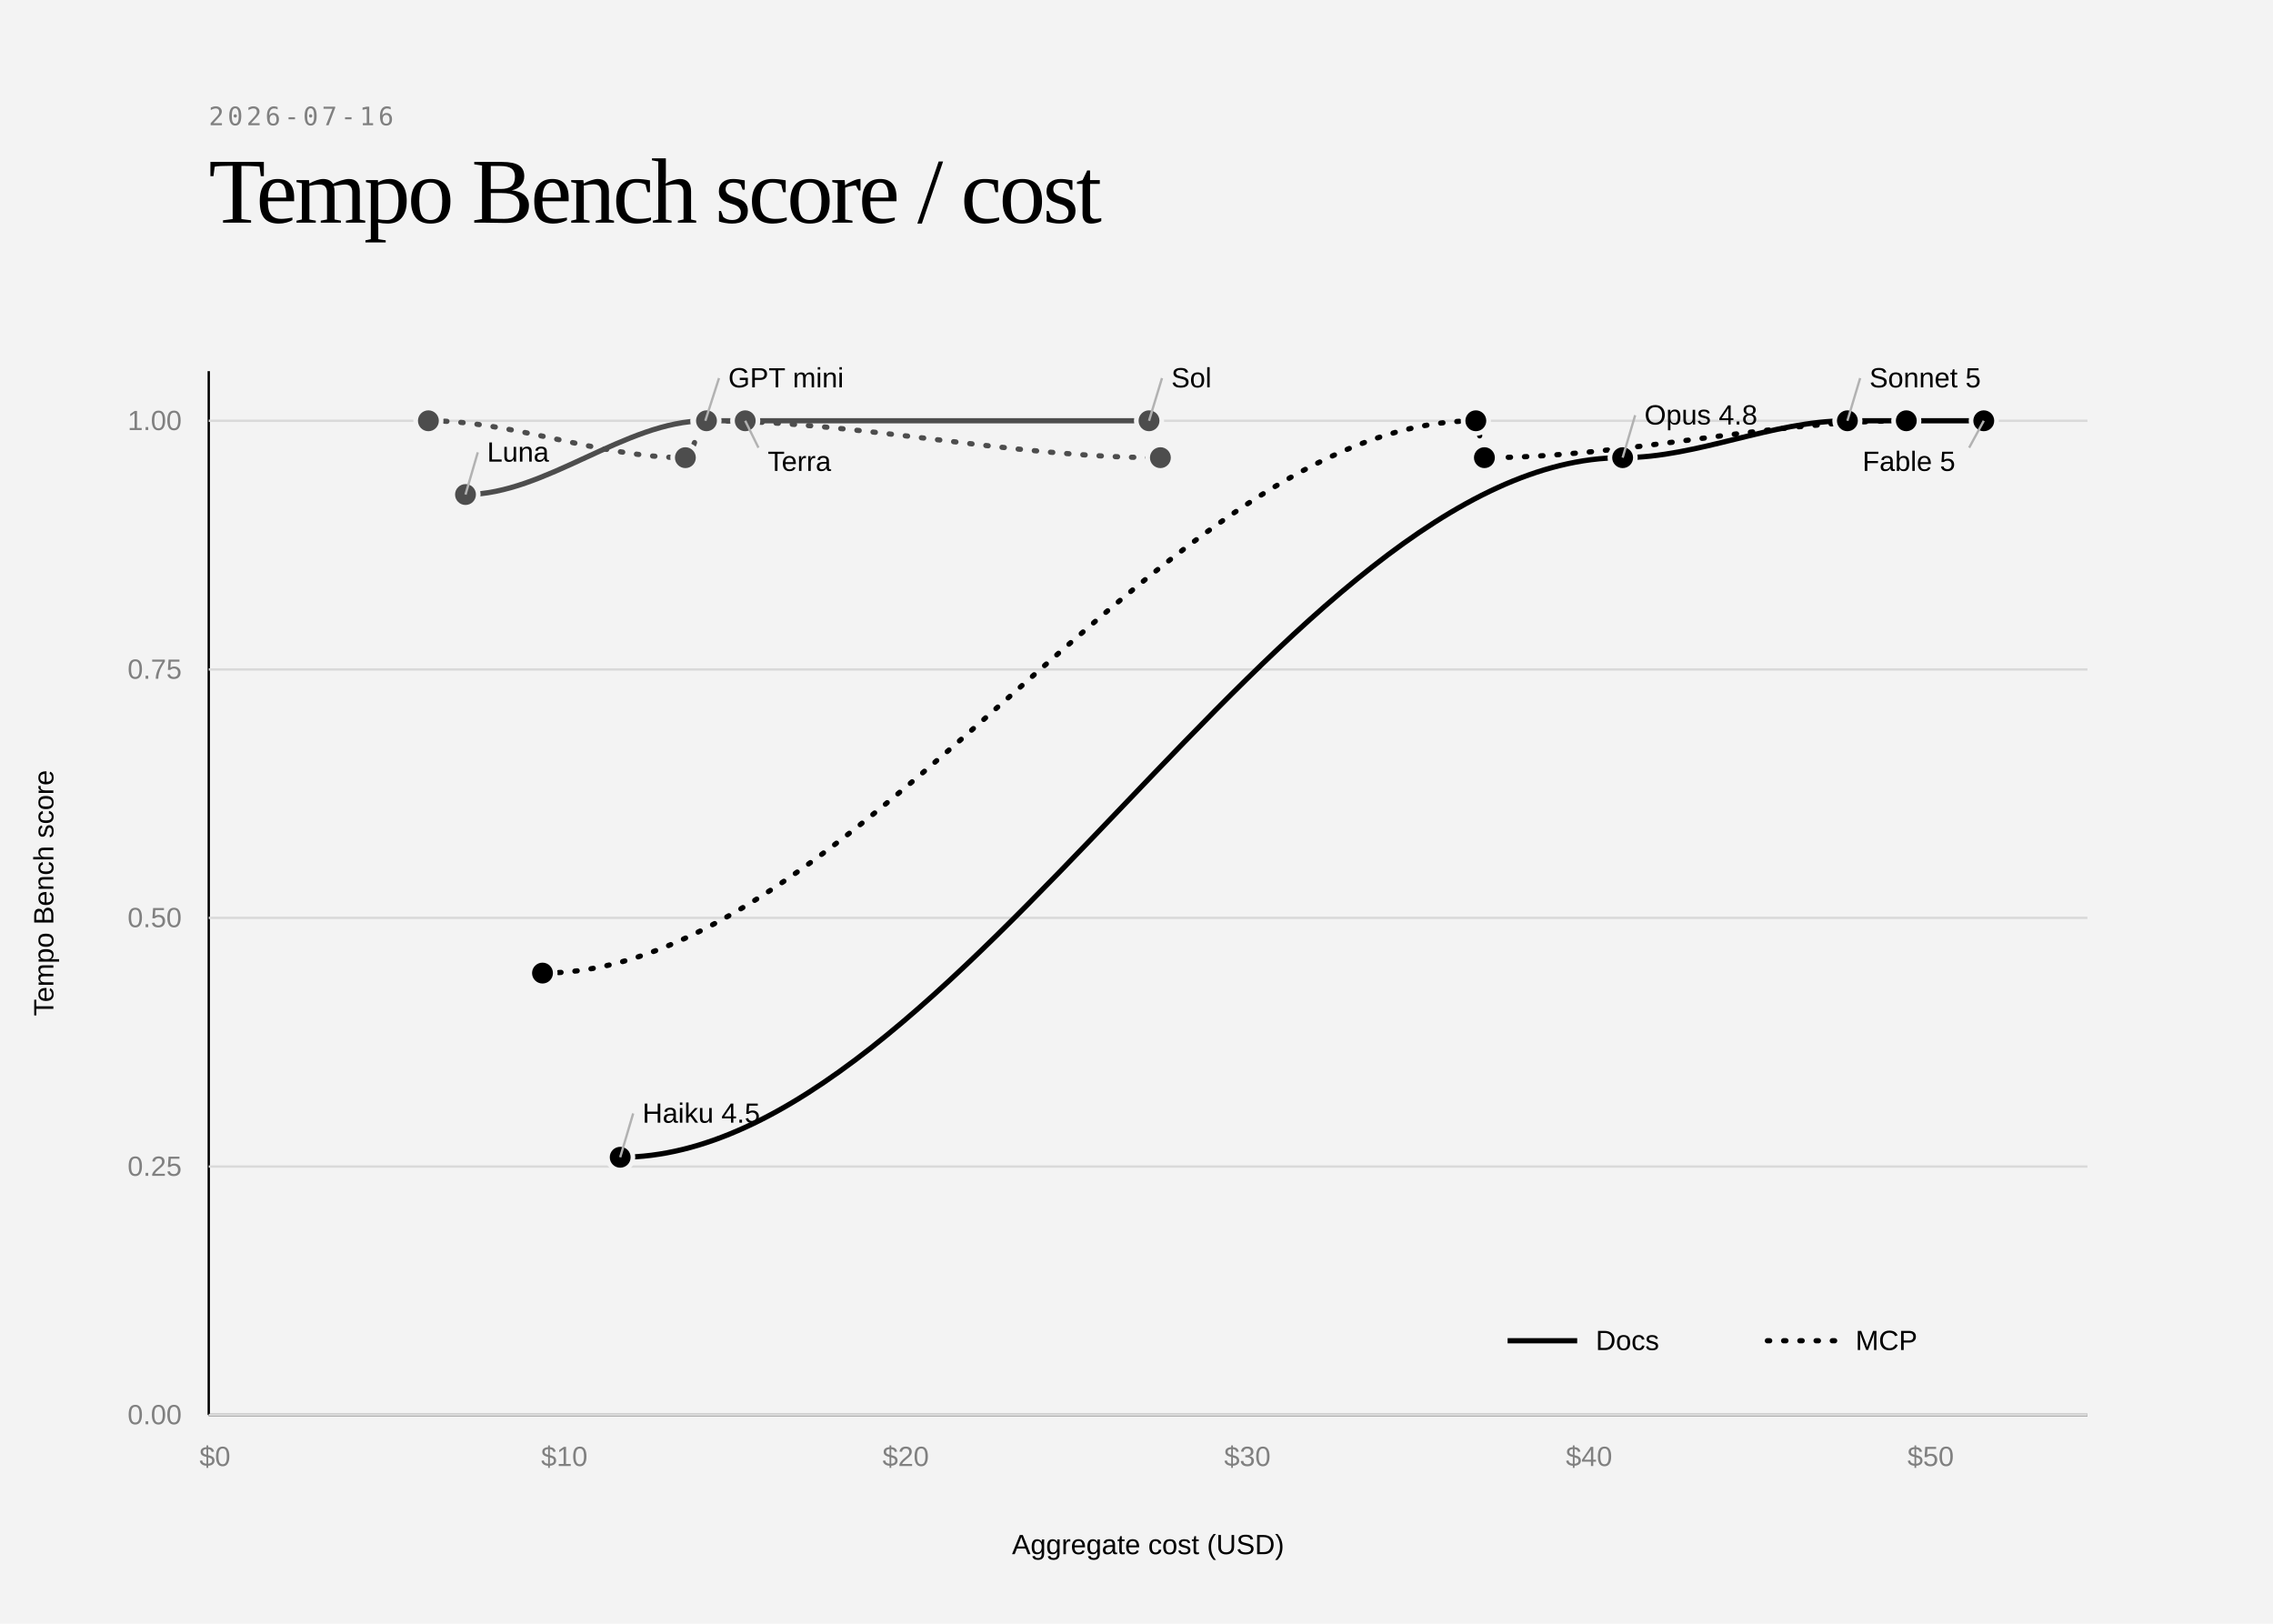
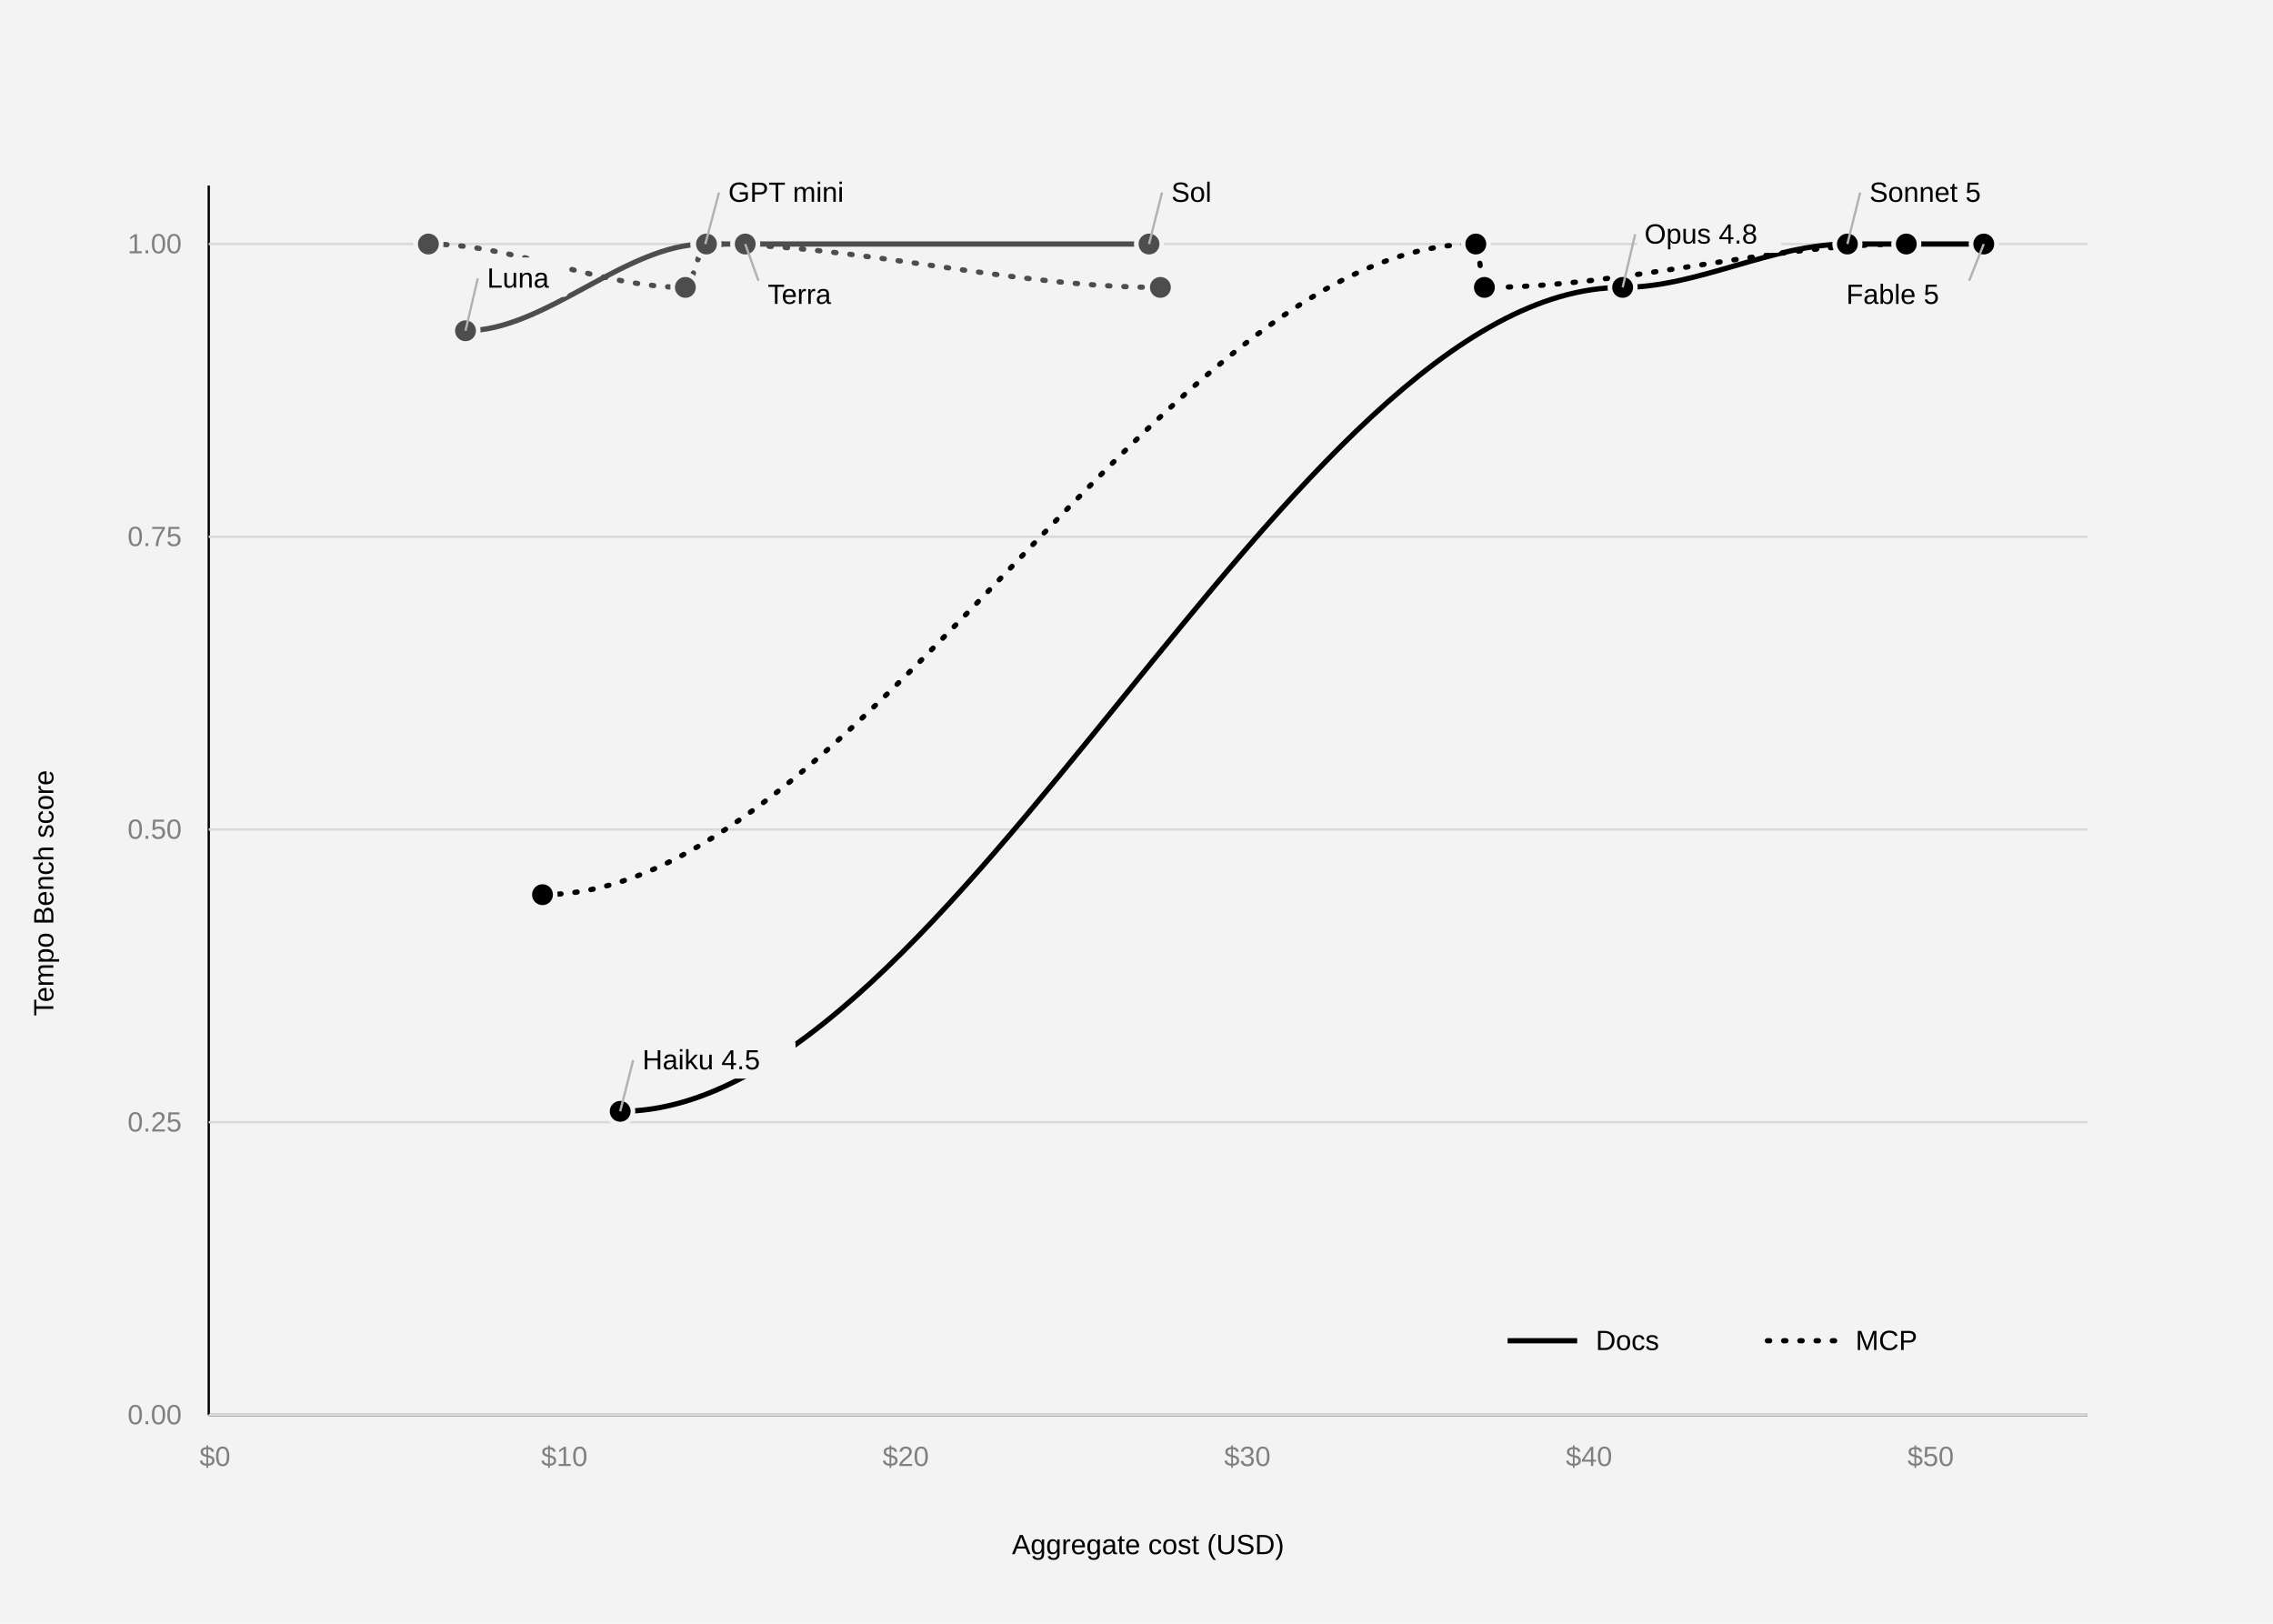
<svg xmlns="http://www.w3.org/2000/svg" width="980" height="700" viewBox="0 0 980 700" role="img" aria-labelledby="title desc">
  <style>
    .page { fill: #f3f3f3; } .ink { fill: #000; } .muted { fill: #808080; }
-     .eyebrow { font: 500 11px 'IBM Plex Mono', monospace; letter-spacing: 1.5px; text-transform: uppercase; }
-     .title { font: 300 40px 'HB Set', 'Times New Roman', Georgia, serif; letter-spacing: -1.2px; }
    .subtitle, .axis-label, .tick, .key { font: 400 12px 'Pilat', Arial, Helvetica, sans-serif; }
    .point-label { font: 400 12px 'Pilat', Arial, Helvetica, sans-serif; }
    .axis { stroke: #000; stroke-width: 1; } .grid { stroke: #d9d9d9; stroke-width: 1; }
    .leader { stroke: #b2b2b2; stroke-width: 1; } .claude { stroke: #000; fill: #000; }
+     .label-background { fill: #f3f3f3; }
    .gpt { stroke: #4d4d4d; fill: #4d4d4d; } .docs { fill: none; stroke-width: 2.25; }
    .mcp { fill: none; stroke-width: 2.25; stroke-dasharray: 1 6; stroke-linecap: round; }
-     .point { stroke: #f3f3f3; stroke-width: 2; }
+     .line-point { stroke: #f3f3f3; stroke-width: 2; } .dot { stroke-width: 2; }
  </style>
  <rect class="page" width="980" height="700" />
-   <text x="90" y="54" class="eyebrow muted">2026-07-16</text>
-   <text x="90" y="96" class="title ink">Tempo Bench score / cost</text>
  <line x1="90" y1="610" x2="900" y2="610" class="axis" />
-   <line x1="90" y1="160" x2="90" y2="610" class="axis" />
+   <line x1="90" y1="80" x2="90" y2="610" class="axis" />
  <g class="grid">
    <line x1="90" y1="610" x2="900" y2="610" />
-     <line x1="90" y1="502.9" x2="900" y2="502.9" />
-     <line x1="90" y1="395.7" x2="900" y2="395.7" />
-     <line x1="90" y1="288.6" x2="900" y2="288.6" />
-     <line x1="90" y1="181.4" x2="900" y2="181.4" />
+     <line x1="90" y1="483.8" x2="900" y2="483.8" />
+     <line x1="90" y1="357.6" x2="900" y2="357.6" />
+     <line x1="90" y1="231.4" x2="900" y2="231.4" />
+     <line x1="90" y1="105.2" x2="900" y2="105.2" />
  </g>
  <g class="tick muted">
    <text x="55" y="614">0.00</text>
-     <text x="55" y="506.9">0.25</text>
-     <text x="55" y="399.7">0.50</text>
-     <text x="55" y="292.6">0.75</text>
-     <text x="55" y="185.4">1.00</text>
+     <text x="55" y="487.8">0.25</text>
+     <text x="55" y="361.6">0.50</text>
+     <text x="55" y="235.4">0.75</text>
+     <text x="55" y="109.2">1.00</text>
    <text x="86" y="632">$0</text>
    <text x="233.3" y="632">$10</text>
    <text x="380.5" y="632">$20</text>
    <text x="527.8" y="632">$30</text>
    <text x="675.1" y="632">$40</text>
    <text x="822.4" y="632">$50</text>
  </g>
  <text x="495" y="670" text-anchor="middle" class="axis-label ink">Aggregate cost (USD)</text>
  <text transform="translate(23 385) rotate(-90)" text-anchor="middle" class="axis-label ink">Tempo Bench score</text>
-   <path d="M267.4 498.9 C411.5 498.9 555.6 197.3 699.6 197.3 C731.9 197.3 764.2 181.4 796.5 181.4 C816.1 181.4 835.7 181.4 855.3 181.4" class="claude docs" />
-   <path d="M233.9 419.5 C368 419.5 502.2 181.4 636.3 181.4 C637.6 181.4 638.8 197.3 640 197.3 C700.6 197.3 761.3 181.4 821.9 181.4" class="claude mcp" />
-   <path d="M200.7 213.2 C235.2 213.2 269.6 181.4 304.1 181.4 C309.8 181.4 315.6 181.4 321.3 181.4 C379.3 181.4 437.4 181.4 495.4 181.4" class="gpt docs" />
-   <path d="M184.7 181.4 C221.6 181.4 258.5 197.3 295.5 197.3 C298.5 197.3 301.5 181.4 304.6 181.4 C369.8 181.4 435 197.3 500.3 197.3" class="gpt mcp" />
-   <g class="claude point">
-     <circle cx="855.3" cy="181.4" r="5.5" />
-     <circle cx="267.4" cy="498.9" r="5.5" />
-     <circle cx="699.6" cy="197.3" r="5.5" />
-     <circle cx="796.5" cy="181.4" r="5.5" />
-     <circle cx="821.9" cy="181.4" r="5.5" />
-     <circle cx="233.9" cy="419.5" r="5.5" />
-     <circle cx="640" cy="197.3" r="5.5" />
-     <circle cx="636.3" cy="181.4" r="5.5" />
+   <path d="M267.4 479.1 C411.5 479.1 555.6 123.9 699.6 123.9 C731.9 123.9 764.2 105.2 796.5 105.2 C816.1 105.2 835.7 105.2 855.3 105.2" class="claude docs" />
+   <path d="M233.9 385.7 C368 385.7 502.2 105.2 636.3 105.2 C637.6 105.2 638.8 123.9 640 123.9 C700.6 123.9 761.3 105.2 821.9 105.2" class="claude mcp" />
+   <path d="M200.7 142.6 C235.2 142.6 269.6 105.2 304.1 105.2 C309.8 105.2 315.6 105.2 321.3 105.2 C379.3 105.2 437.4 105.2 495.4 105.2" class="gpt docs" />
+   <path d="M184.7 105.2 C221.6 105.2 258.5 123.9 295.5 123.9 C298.5 123.9 301.5 105.2 304.6 105.2 C369.8 105.2 435 123.9 500.3 123.9" class="gpt mcp" />
+   <g class="claude line-point">
+     <circle cx="855.3" cy="105.2" r="5.5" />
+     <circle cx="267.4" cy="479.1" r="5.5" />
+     <circle cx="699.6" cy="123.9" r="5.5" />
+     <circle cx="796.5" cy="105.2" r="5.5" />
+     <circle cx="821.9" cy="105.2" r="5.5" />
+     <circle cx="233.9" cy="385.7" r="5.5" />
+     <circle cx="640" cy="123.9" r="5.5" />
+     <circle cx="636.3" cy="105.2" r="5.5" />
  </g>
-   <g class="gpt point">
-     <circle cx="304.1" cy="181.4" r="5.5" />
-     <circle cx="200.7" cy="213.2" r="5.5" />
-     <circle cx="495.4" cy="181.4" r="5.5" />
-     <circle cx="321.3" cy="181.4" r="5.5" />
-     <circle cx="295.5" cy="197.3" r="5.5" />
-     <circle cx="184.7" cy="181.4" r="5.5" />
-     <circle cx="500.3" cy="197.3" r="5.5" />
-     <circle cx="304.6" cy="181.4" r="5.5" />
+   <g class="gpt line-point">
+     <circle cx="304.1" cy="105.2" r="5.5" />
+     <circle cx="200.7" cy="142.6" r="5.5" />
+     <circle cx="495.4" cy="105.2" r="5.5" />
+     <circle cx="321.3" cy="105.2" r="5.5" />
+     <circle cx="295.5" cy="123.9" r="5.5" />
+     <circle cx="184.7" cy="105.2" r="5.5" />
+     <circle cx="500.3" cy="123.9" r="5.5" />
+     <circle cx="304.6" cy="105.2" r="5.5" />
  </g>
  <g class="leader">
-     <line x1="200.7" y1="213.2" x2="206" y2="195" />
-     <line x1="267.4" y1="498.9" x2="273" y2="480" />
-     <line x1="304.1" y1="181.4" x2="310" y2="163" />
-     <line x1="321.3" y1="181.4" x2="327" y2="193" />
-     <line x1="495.4" y1="181.4" x2="501" y2="163" />
-     <line x1="699.6" y1="197.3" x2="705" y2="179" />
-     <line x1="796.5" y1="181.4" x2="802" y2="163" />
-     <line x1="855.3" y1="181.4" x2="849" y2="193" />
+     <line x1="200.7" y1="142.6" x2="206" y2="120" />
+     <line x1="267.4" y1="479.1" x2="273" y2="457" />
+     <line x1="304.1" y1="105.2" x2="310" y2="83" />
+     <line x1="321.3" y1="105.2" x2="327" y2="121" />
+     <line x1="495.4" y1="105.2" x2="501" y2="83" />
+     <line x1="699.6" y1="123.9" x2="705" y2="101" />
+     <line x1="796.5" y1="105.2" x2="802" y2="83" />
+     <line x1="855.3" y1="105.2" x2="849" y2="121" />
+   </g>
+   <g class="label-background">
+     <rect x="207" y="111" width="38" height="17" rx="2" />
+     <rect x="274" y="448" width="69" height="17" rx="2" />
+     <rect x="311" y="74" width="62" height="17" rx="2" />
+     <rect x="328" y="118" width="41" height="17" rx="2" />
+     <rect x="502" y="74" width="38" height="17" rx="2" />
+     <rect x="706" y="92" width="62" height="17" rx="2" />
+     <rect x="803" y="74" width="62" height="17" rx="2" />
+     <rect x="793" y="118" width="55" height="17" rx="2" />
  </g>
  <g class="point-label ink">
-     <text x="210" y="199">Luna</text>
-     <text x="277" y="484">Haiku 4.5</text>
-     <text x="314" y="167">GPT mini</text>
-     <text x="331" y="203">Terra</text>
-     <text x="505" y="167">Sol</text>
-     <text x="709" y="183">Opus 4.8</text>
-     <text x="806" y="167">Sonnet 5</text>
-     <text x="803" y="203">Fable 5</text>
+     <text x="210" y="124">Luna</text>
+     <text x="277" y="461">Haiku 4.5</text>
+     <text x="314" y="87">GPT mini</text>
+     <text x="331" y="131">Terra</text>
+     <text x="505" y="87">Sol</text>
+     <text x="709" y="105">Opus 4.8</text>
+     <text x="806" y="87">Sonnet 5</text>
+     <text x="796" y="131">Fable 5</text>
  </g>
  <g class="key">
    <line x1="650" y1="578" x2="680" y2="578" class="axis docs" />
    <text x="688" y="582" class="ink">Docs</text>
    <line x1="762" y1="578" x2="792" y2="578" class="axis mcp" />
    <text x="800" y="582" class="ink">MCP</text>
  </g>
</svg>
